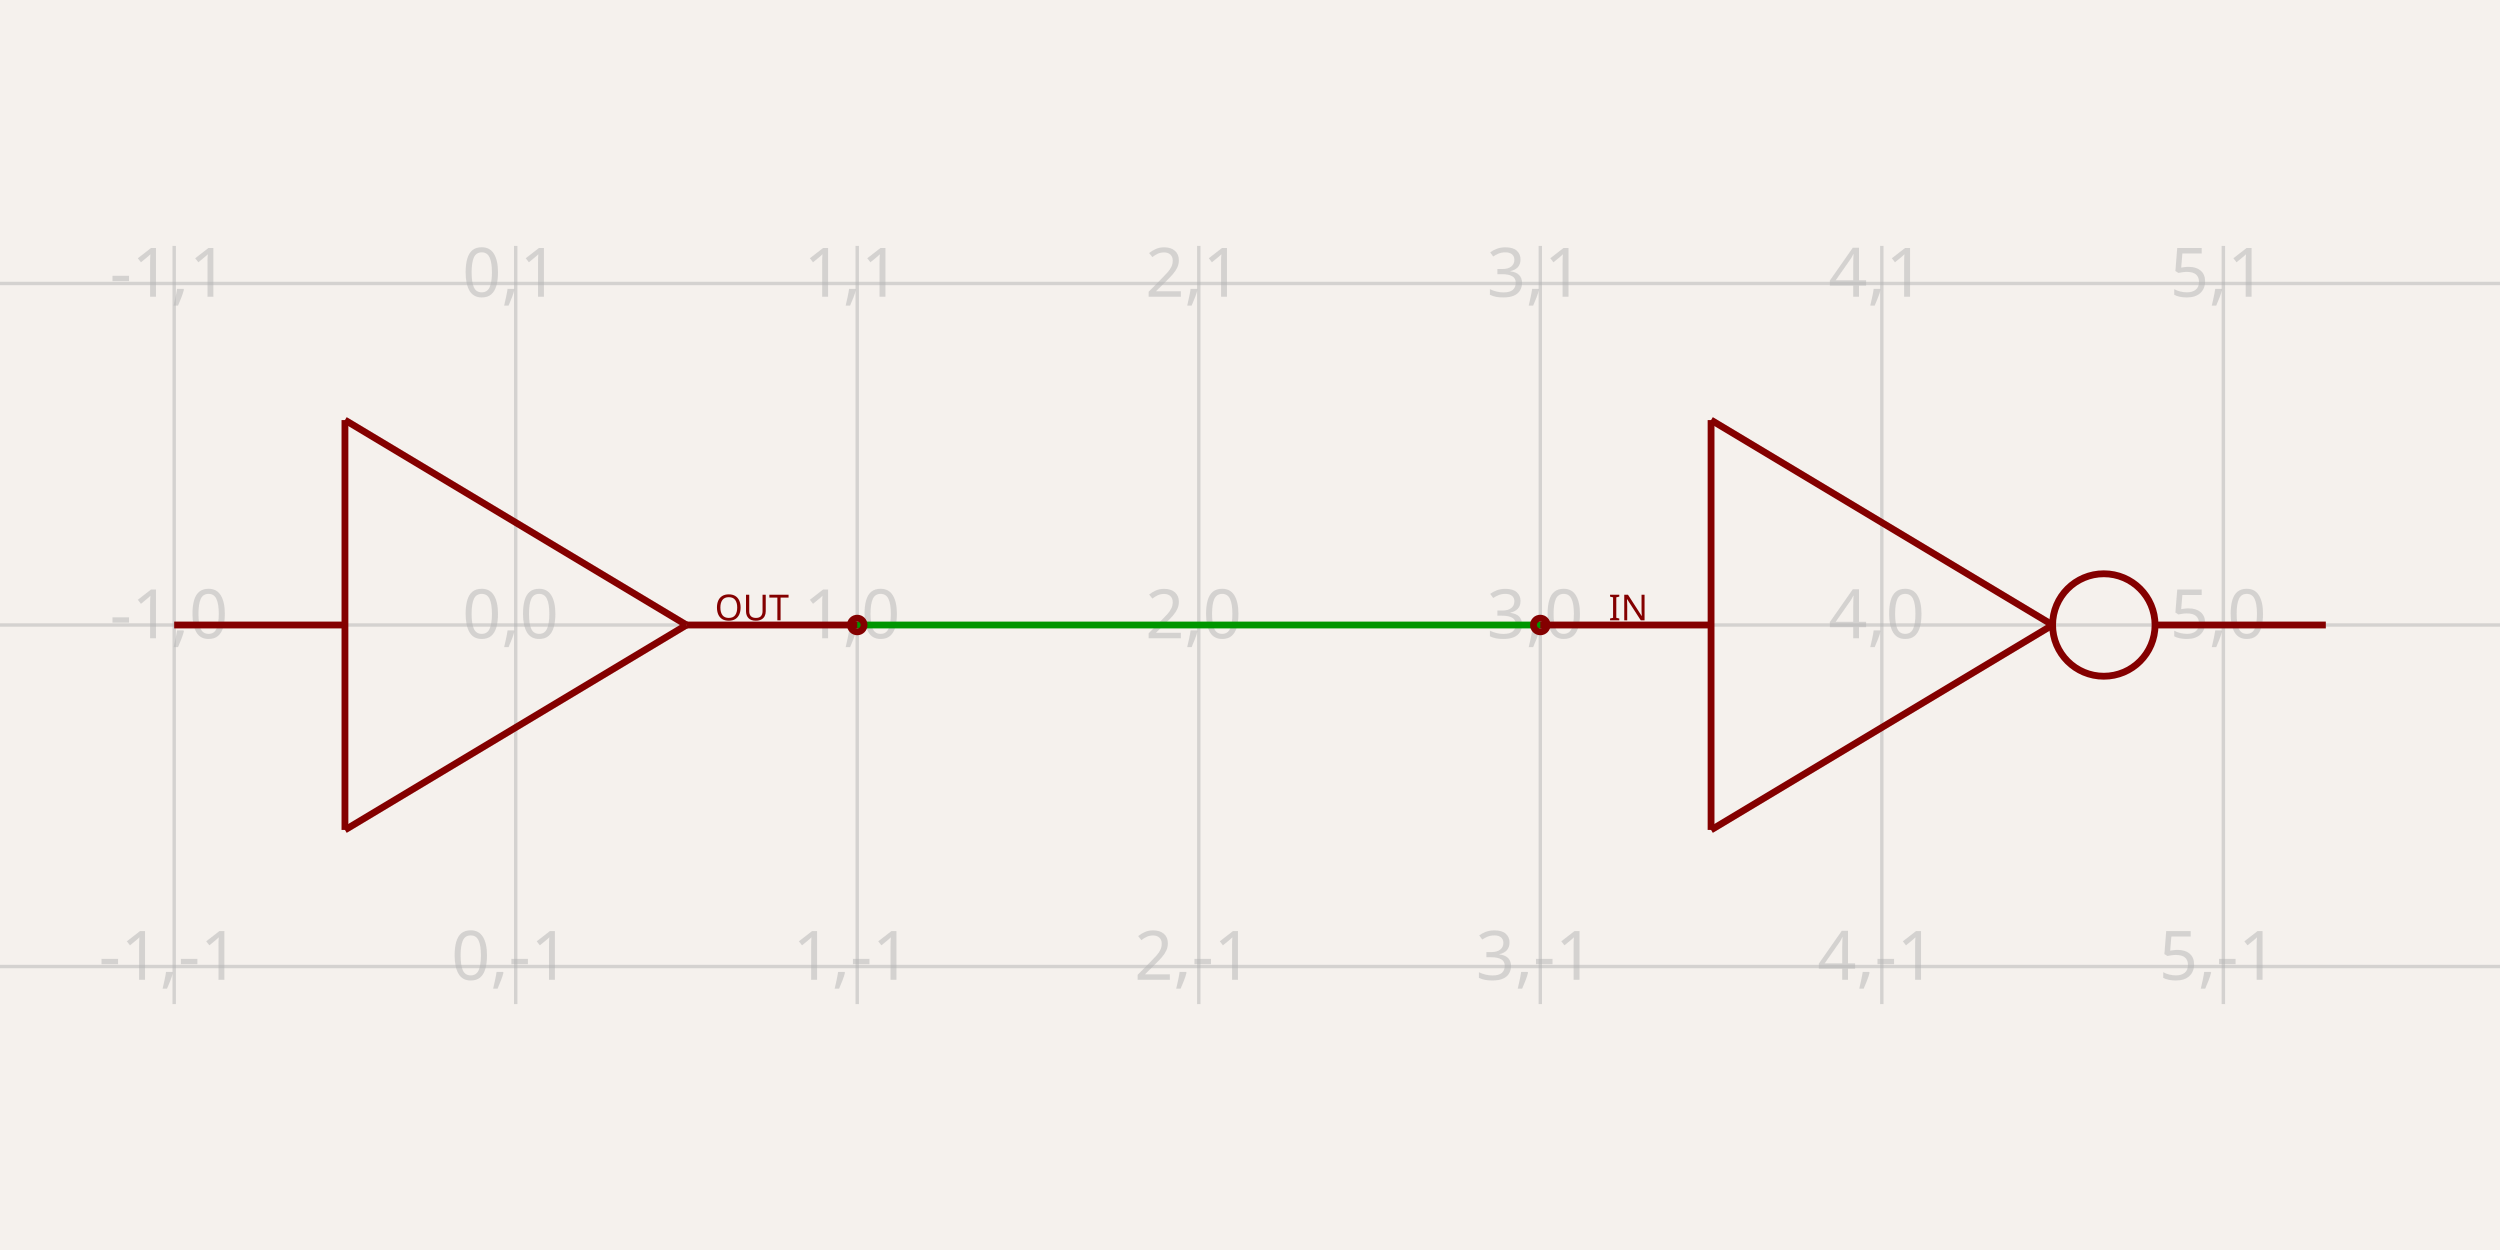
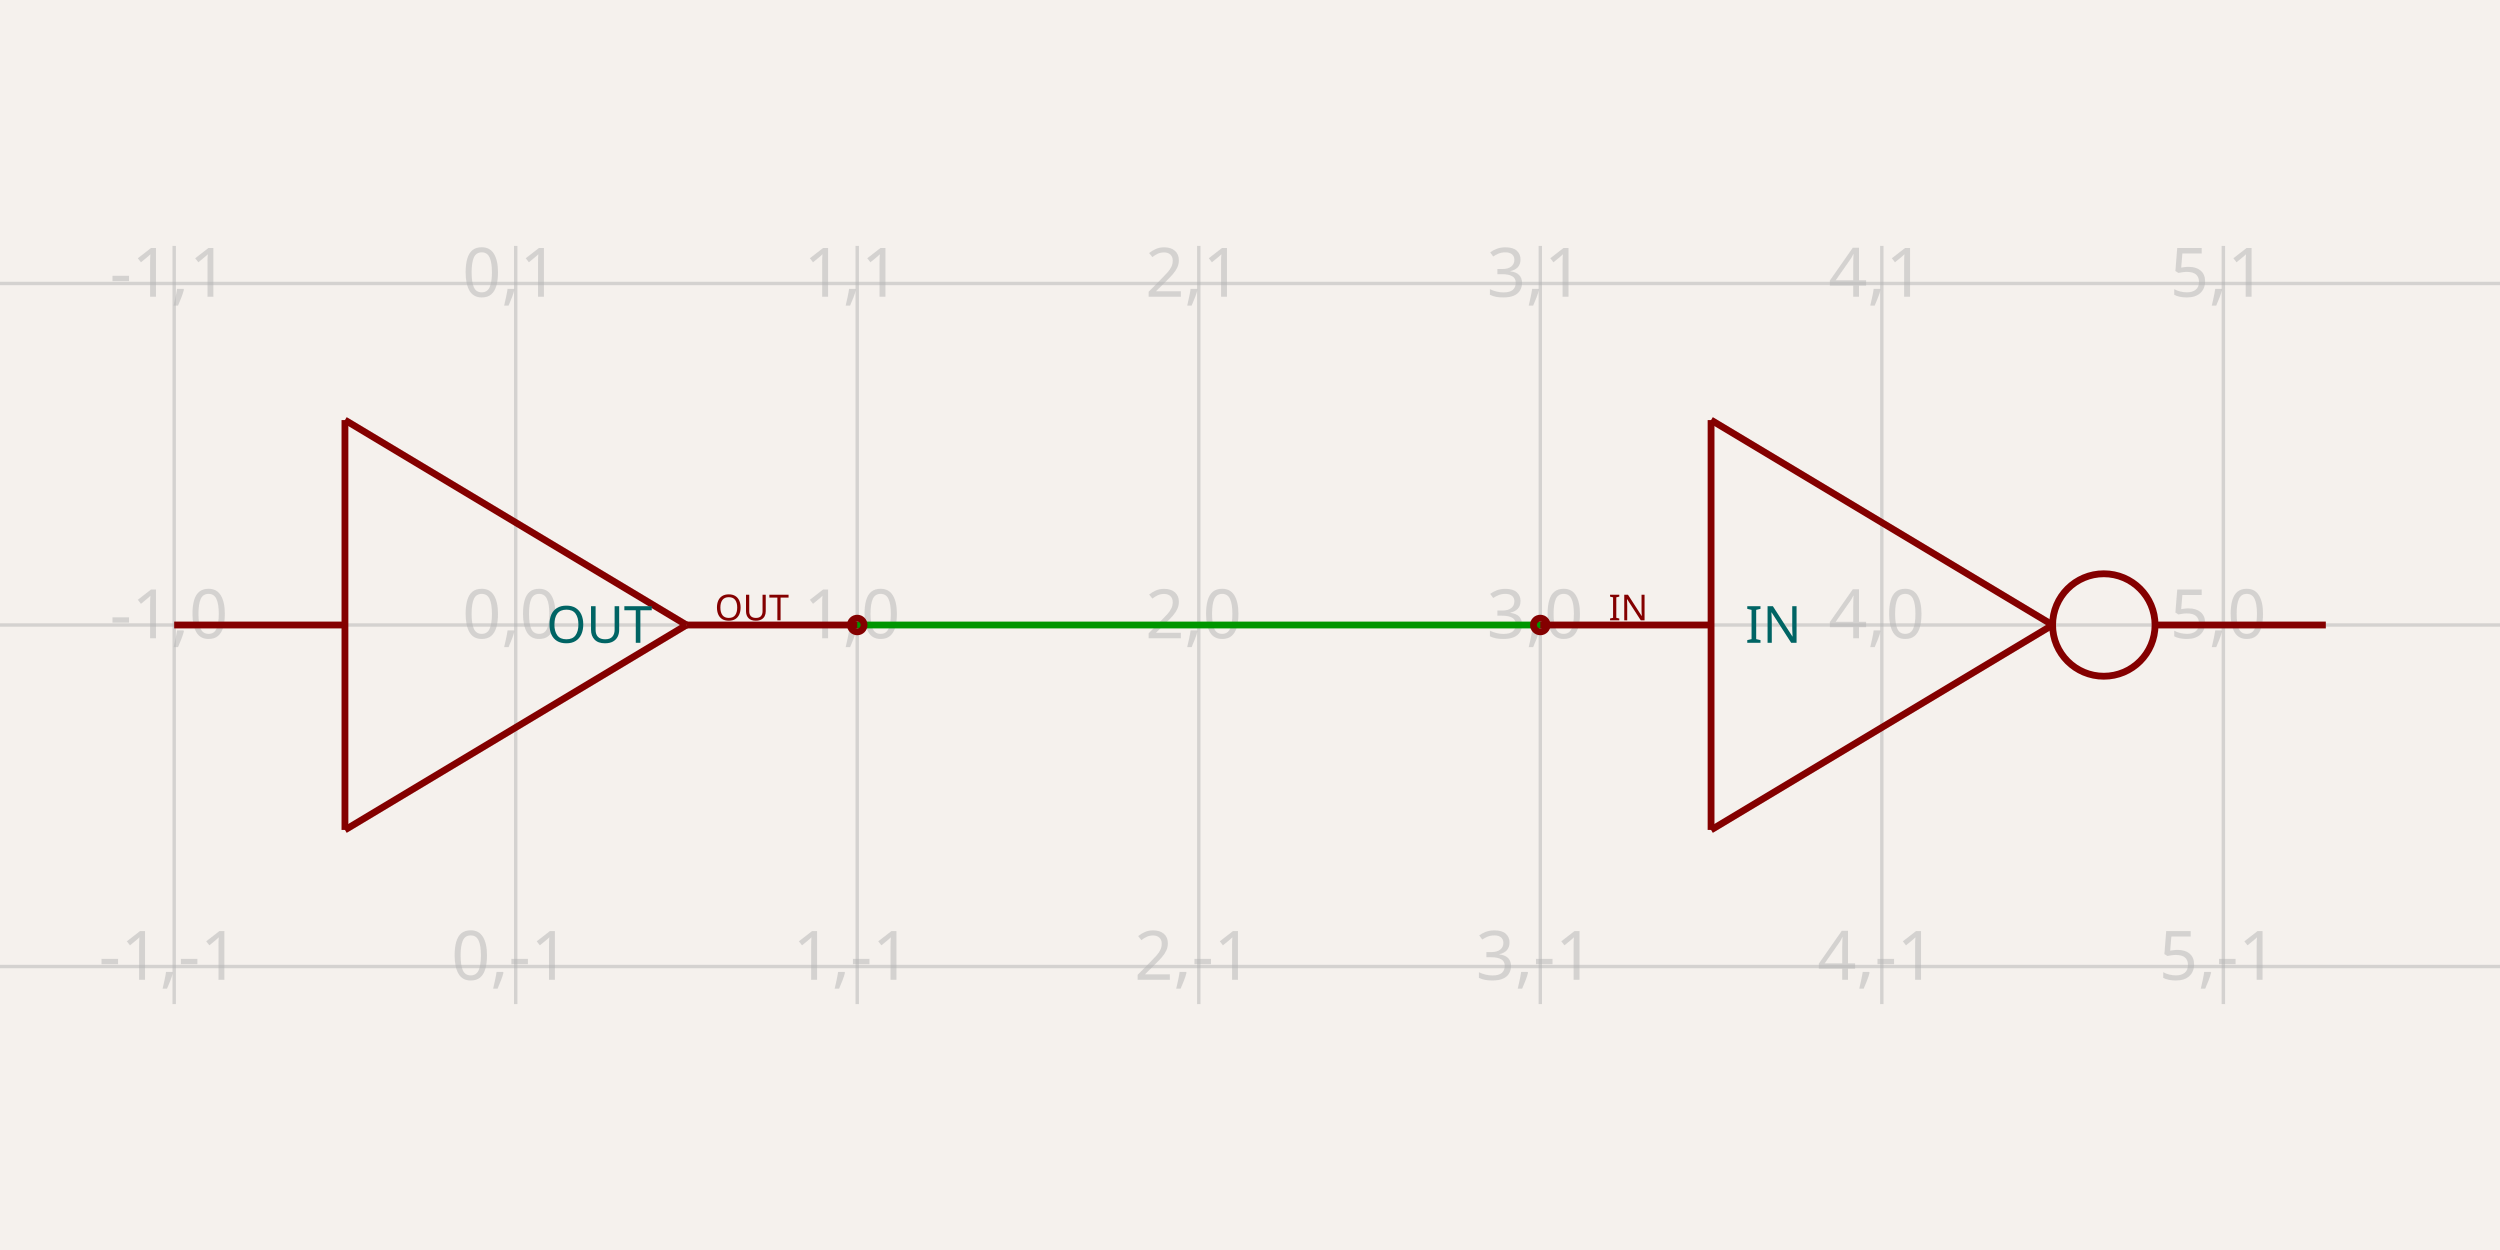
- <svg xmlns="http://www.w3.org/2000/svg" width="1200" height="600" style="background-color: rgb(245, 241, 237)" data-real-to-screen-transform="matrix(163.9344262295,0,0,-163.9344262295,247.5409836066,300)" data-software-used-string="@tscircuit/core@0.0.1123">
+ <svg xmlns="http://www.w3.org/2000/svg" class="tscircuit-schematic" width="1200" height="600" style="background-color: rgb(245, 241, 237)" data-real-to-screen-transform="matrix(163.9344262295,0,0,-163.9344262295,247.5409836066,300)" data-software-used-string="@tscircuit/core@0.0.1404">
  <style>
              .boundary { fill: rgb(245, 241, 237); }
              .schematic-boundary { fill: none; stroke: #fff; }
              .component { fill: none; stroke: rgb(132, 0, 0); }
              .chip { fill: rgb(255, 255, 194); stroke: rgb(132, 0, 0); }
              .component-pin { fill: none; stroke: rgb(132, 0, 0); }
-               /* Basic per-trace hover fallback */
-               .trace:hover {
-                 filter: invert(1);
-               }
-               .trace:hover .trace-crossing-outline {
-                 opacity: 0;
-               }
-               .trace:hover .trace-junction {
-                 filter: invert(1);
-               }
-               /* Net-hover highlighting: when a trace or its overlays are hovered,
-                  invert color for all traces (base + overlays) sharing the same
-                  subcircuit connectivity key. Also hide crossing outline during hover. */
-               svg:has(:is(g.trace[data-subcircuit-connectivity-map-key="unnamedsubcircuit2_connectivity_net0"], g.trace-overlays[data-subcircuit-connectivity-map-key="unnamedsubcircuit2_connectivity_net0"]):hover) :is(g.trace[data-subcircuit-connectivity-map-key="unnamedsubcircuit2_connectivity_net0"], g.trace-overlays[data-subcircuit-connectivity-map-key="unnamedsubcircuit2_connectivity_net0"]) { filter: invert(1); }
- svg:has(:is(g.trace[data-subcircuit-connectivity-map-key="unnamedsubcircuit2_connectivity_net0"], g.trace-overlays[data-subcircuit-connectivity-map-key="unnamedsubcircuit2_connectivity_net0"]):hover) g.trace-overlays[data-subcircuit-connectivity-map-key="unnamedsubcircuit2_connectivity_net0"] .trace-crossing-outline { opacity: 0; }
              .text { font-family: sans-serif; fill: rgb(0, 150, 0); }
              .pin-number { fill: rgb(169, 0, 0); }
              .port-label { fill: rgb(0, 100, 100); }
              .component-name { fill: rgb(0, 100, 100); }
+               
            </style>
  <rect class="boundary" x="0" y="0" width="1200" height="600" />
-   <g class="grid">
+   <g class="grid sch-grid">
    <line x1="-80.328" y1="481.967" x2="-80.328" y2="118.033" stroke="rgb(181, 181, 181)" stroke-width="1.639" stroke-opacity="0.5" />
    <line x1="83.607" y1="481.967" x2="83.607" y2="118.033" stroke="rgb(181, 181, 181)" stroke-width="1.639" stroke-opacity="0.5" />
    <line x1="247.541" y1="481.967" x2="247.541" y2="118.033" stroke="rgb(181, 181, 181)" stroke-width="1.639" stroke-opacity="0.5" />
    <line x1="411.475" y1="481.967" x2="411.475" y2="118.033" stroke="rgb(181, 181, 181)" stroke-width="1.639" stroke-opacity="0.5" />
    <line x1="575.41" y1="481.967" x2="575.41" y2="118.033" stroke="rgb(181, 181, 181)" stroke-width="1.639" stroke-opacity="0.5" />
    <line x1="739.344" y1="481.967" x2="739.344" y2="118.033" stroke="rgb(181, 181, 181)" stroke-width="1.639" stroke-opacity="0.5" />
    <line x1="903.279" y1="481.967" x2="903.279" y2="118.033" stroke="rgb(181, 181, 181)" stroke-width="1.639" stroke-opacity="0.5" />
    <line x1="1067.213" y1="481.967" x2="1067.213" y2="118.033" stroke="rgb(181, 181, 181)" stroke-width="1.639" stroke-opacity="0.5" />
    <line x1="1231.148" y1="481.967" x2="1231.148" y2="118.033" stroke="rgb(181, 181, 181)" stroke-width="1.639" stroke-opacity="0.5" />
    <line x1="5.502442945726216e-11" y1="627.869" x2="1200" y2="627.869" stroke="rgb(181, 181, 181)" stroke-width="1.639" stroke-opacity="0.5" />
    <line x1="5.502442945726216e-11" y1="463.934" x2="1200" y2="463.934" stroke="rgb(181, 181, 181)" stroke-width="1.639" stroke-opacity="0.5" />
    <line x1="5.502442945726216e-11" y1="300" x2="1200" y2="300" stroke="rgb(181, 181, 181)" stroke-width="1.639" stroke-opacity="0.5" />
    <line x1="5.502442945726216e-11" y1="136.066" x2="1200" y2="136.066" stroke="rgb(181, 181, 181)" stroke-width="1.639" stroke-opacity="0.5" />
    <line x1="5.502442945726216e-11" y1="-27.869" x2="1200" y2="-27.869" stroke="rgb(181, 181, 181)" stroke-width="1.639" stroke-opacity="0.5" />
    <text x="-82.828" y="622.869" fill="rgb(181, 181, 181)" font-size="32.787" fill-opacity="0.5" text-anchor="middle" dominant-baseline="middle" font-family="sans-serif">-2,-2</text>
    <text x="-82.828" y="458.934" fill="rgb(181, 181, 181)" font-size="32.787" fill-opacity="0.5" text-anchor="middle" dominant-baseline="middle" font-family="sans-serif">-2,-1</text>
    <text x="-82.828" y="295" fill="rgb(181, 181, 181)" font-size="32.787" fill-opacity="0.5" text-anchor="middle" dominant-baseline="middle" font-family="sans-serif">-2,0</text>
    <text x="-82.828" y="131.066" fill="rgb(181, 181, 181)" font-size="32.787" fill-opacity="0.5" text-anchor="middle" dominant-baseline="middle" font-family="sans-serif">-2,1</text>
    <text x="-82.828" y="-32.869" fill="rgb(181, 181, 181)" font-size="32.787" fill-opacity="0.5" text-anchor="middle" dominant-baseline="middle" font-family="sans-serif">-2,2</text>
    <text x="81.107" y="622.869" fill="rgb(181, 181, 181)" font-size="32.787" fill-opacity="0.5" text-anchor="middle" dominant-baseline="middle" font-family="sans-serif">-1,-2</text>
    <text x="81.107" y="458.934" fill="rgb(181, 181, 181)" font-size="32.787" fill-opacity="0.5" text-anchor="middle" dominant-baseline="middle" font-family="sans-serif">-1,-1</text>
    <text x="81.107" y="295" fill="rgb(181, 181, 181)" font-size="32.787" fill-opacity="0.5" text-anchor="middle" dominant-baseline="middle" font-family="sans-serif">-1,0</text>
    <text x="81.107" y="131.066" fill="rgb(181, 181, 181)" font-size="32.787" fill-opacity="0.5" text-anchor="middle" dominant-baseline="middle" font-family="sans-serif">-1,1</text>
    <text x="81.107" y="-32.869" fill="rgb(181, 181, 181)" font-size="32.787" fill-opacity="0.5" text-anchor="middle" dominant-baseline="middle" font-family="sans-serif">-1,2</text>
    <text x="245.041" y="622.869" fill="rgb(181, 181, 181)" font-size="32.787" fill-opacity="0.5" text-anchor="middle" dominant-baseline="middle" font-family="sans-serif">0,-2</text>
    <text x="245.041" y="458.934" fill="rgb(181, 181, 181)" font-size="32.787" fill-opacity="0.5" text-anchor="middle" dominant-baseline="middle" font-family="sans-serif">0,-1</text>
    <text x="245.041" y="295" fill="rgb(181, 181, 181)" font-size="32.787" fill-opacity="0.5" text-anchor="middle" dominant-baseline="middle" font-family="sans-serif">0,0</text>
    <text x="245.041" y="131.066" fill="rgb(181, 181, 181)" font-size="32.787" fill-opacity="0.5" text-anchor="middle" dominant-baseline="middle" font-family="sans-serif">0,1</text>
    <text x="245.041" y="-32.869" fill="rgb(181, 181, 181)" font-size="32.787" fill-opacity="0.5" text-anchor="middle" dominant-baseline="middle" font-family="sans-serif">0,2</text>
    <text x="408.975" y="622.869" fill="rgb(181, 181, 181)" font-size="32.787" fill-opacity="0.5" text-anchor="middle" dominant-baseline="middle" font-family="sans-serif">1,-2</text>
    <text x="408.975" y="458.934" fill="rgb(181, 181, 181)" font-size="32.787" fill-opacity="0.5" text-anchor="middle" dominant-baseline="middle" font-family="sans-serif">1,-1</text>
    <text x="408.975" y="295" fill="rgb(181, 181, 181)" font-size="32.787" fill-opacity="0.5" text-anchor="middle" dominant-baseline="middle" font-family="sans-serif">1,0</text>
    <text x="408.975" y="131.066" fill="rgb(181, 181, 181)" font-size="32.787" fill-opacity="0.5" text-anchor="middle" dominant-baseline="middle" font-family="sans-serif">1,1</text>
    <text x="408.975" y="-32.869" fill="rgb(181, 181, 181)" font-size="32.787" fill-opacity="0.5" text-anchor="middle" dominant-baseline="middle" font-family="sans-serif">1,2</text>
    <text x="572.91" y="622.869" fill="rgb(181, 181, 181)" font-size="32.787" fill-opacity="0.5" text-anchor="middle" dominant-baseline="middle" font-family="sans-serif">2,-2</text>
    <text x="572.91" y="458.934" fill="rgb(181, 181, 181)" font-size="32.787" fill-opacity="0.5" text-anchor="middle" dominant-baseline="middle" font-family="sans-serif">2,-1</text>
    <text x="572.91" y="295" fill="rgb(181, 181, 181)" font-size="32.787" fill-opacity="0.5" text-anchor="middle" dominant-baseline="middle" font-family="sans-serif">2,0</text>
    <text x="572.91" y="131.066" fill="rgb(181, 181, 181)" font-size="32.787" fill-opacity="0.5" text-anchor="middle" dominant-baseline="middle" font-family="sans-serif">2,1</text>
    <text x="572.91" y="-32.869" fill="rgb(181, 181, 181)" font-size="32.787" fill-opacity="0.5" text-anchor="middle" dominant-baseline="middle" font-family="sans-serif">2,2</text>
    <text x="736.844" y="622.869" fill="rgb(181, 181, 181)" font-size="32.787" fill-opacity="0.5" text-anchor="middle" dominant-baseline="middle" font-family="sans-serif">3,-2</text>
    <text x="736.844" y="458.934" fill="rgb(181, 181, 181)" font-size="32.787" fill-opacity="0.5" text-anchor="middle" dominant-baseline="middle" font-family="sans-serif">3,-1</text>
    <text x="736.844" y="295" fill="rgb(181, 181, 181)" font-size="32.787" fill-opacity="0.5" text-anchor="middle" dominant-baseline="middle" font-family="sans-serif">3,0</text>
    <text x="736.844" y="131.066" fill="rgb(181, 181, 181)" font-size="32.787" fill-opacity="0.5" text-anchor="middle" dominant-baseline="middle" font-family="sans-serif">3,1</text>
    <text x="736.844" y="-32.869" fill="rgb(181, 181, 181)" font-size="32.787" fill-opacity="0.5" text-anchor="middle" dominant-baseline="middle" font-family="sans-serif">3,2</text>
    <text x="900.779" y="622.869" fill="rgb(181, 181, 181)" font-size="32.787" fill-opacity="0.5" text-anchor="middle" dominant-baseline="middle" font-family="sans-serif">4,-2</text>
    <text x="900.779" y="458.934" fill="rgb(181, 181, 181)" font-size="32.787" fill-opacity="0.5" text-anchor="middle" dominant-baseline="middle" font-family="sans-serif">4,-1</text>
    <text x="900.779" y="295" fill="rgb(181, 181, 181)" font-size="32.787" fill-opacity="0.5" text-anchor="middle" dominant-baseline="middle" font-family="sans-serif">4,0</text>
    <text x="900.779" y="131.066" fill="rgb(181, 181, 181)" font-size="32.787" fill-opacity="0.5" text-anchor="middle" dominant-baseline="middle" font-family="sans-serif">4,1</text>
    <text x="900.779" y="-32.869" fill="rgb(181, 181, 181)" font-size="32.787" fill-opacity="0.5" text-anchor="middle" dominant-baseline="middle" font-family="sans-serif">4,2</text>
    <text x="1064.713" y="622.869" fill="rgb(181, 181, 181)" font-size="32.787" fill-opacity="0.5" text-anchor="middle" dominant-baseline="middle" font-family="sans-serif">5,-2</text>
    <text x="1064.713" y="458.934" fill="rgb(181, 181, 181)" font-size="32.787" fill-opacity="0.5" text-anchor="middle" dominant-baseline="middle" font-family="sans-serif">5,-1</text>
    <text x="1064.713" y="295" fill="rgb(181, 181, 181)" font-size="32.787" fill-opacity="0.5" text-anchor="middle" dominant-baseline="middle" font-family="sans-serif">5,0</text>
    <text x="1064.713" y="131.066" fill="rgb(181, 181, 181)" font-size="32.787" fill-opacity="0.5" text-anchor="middle" dominant-baseline="middle" font-family="sans-serif">5,1</text>
    <text x="1064.713" y="-32.869" fill="rgb(181, 181, 181)" font-size="32.787" fill-opacity="0.5" text-anchor="middle" dominant-baseline="middle" font-family="sans-serif">5,2</text>
    <text x="1228.648" y="622.869" fill="rgb(181, 181, 181)" font-size="32.787" fill-opacity="0.5" text-anchor="middle" dominant-baseline="middle" font-family="sans-serif">6,-2</text>
    <text x="1228.648" y="458.934" fill="rgb(181, 181, 181)" font-size="32.787" fill-opacity="0.5" text-anchor="middle" dominant-baseline="middle" font-family="sans-serif">6,-1</text>
    <text x="1228.648" y="295" fill="rgb(181, 181, 181)" font-size="32.787" fill-opacity="0.5" text-anchor="middle" dominant-baseline="middle" font-family="sans-serif">6,0</text>
    <text x="1228.648" y="131.066" fill="rgb(181, 181, 181)" font-size="32.787" fill-opacity="0.5" text-anchor="middle" dominant-baseline="middle" font-family="sans-serif">6,1</text>
    <text x="1228.648" y="-32.869" fill="rgb(181, 181, 181)" font-size="32.787" fill-opacity="0.5" text-anchor="middle" dominant-baseline="middle" font-family="sans-serif">6,2</text>
  </g>
-   <g class="trace" data-layer="base" data-circuit-json-type="schematic_trace" data-schematic-trace-id="schematic_trace_0" data-subcircuit-connectivity-map-key="unnamedsubcircuit2_connectivity_net0">
-     <path d="M 739.344 300 L 411.475 300" class="trace-invisible-hover-outline" stroke="rgb(0, 150, 0)" fill="none" stroke-width="26.23px" stroke-linecap="round" opacity="0" stroke-linejoin="round" />
-     <path d="M 739.344 300 L 411.475 300" stroke="rgb(0, 150, 0)" fill="none" stroke-width="3.279px" stroke-linecap="round" stroke-linejoin="round" />
+   <g class="trace sch-trace" data-layer="base" data-circuit-json-type="schematic_trace" data-schematic-trace-id="schematic_trace_0" data-subcircuit-connectivity-map-key="unnamedsubcircuitsubcircuit_source_group_0_connectivity_net0">
+     <path d="M 739.344 300 L 411.475 300" class="trace-invisible-hover-outline sch-trace-hitbox" stroke="rgb(0, 150, 0)" fill="none" stroke-width="26.23px" stroke-linecap="round" opacity="0" stroke-linejoin="round" />
+     <path class="sch-trace-path" d="M 739.344 300 L 411.475 300" stroke="rgb(0, 150, 0)" fill="none" stroke-width="3.279px" stroke-linecap="round" stroke-linejoin="round" />
  </g>
-   <g class="trace-overlays" data-layer="overlay" data-circuit-json-type="schematic_trace" data-schematic-trace-id="schematic_trace_0" data-subcircuit-connectivity-map-key="unnamedsubcircuit2_connectivity_net0" />
-   <g data-circuit-json-type="schematic_component" data-schematic-component-id="schematic_component_0">
-     <line x1="165.574" y1="398.361" x2="165.574" y2="201.639" stroke="rgba(132, 0, 0)" stroke-width="3.279" data-schematic-line-id="schematic_line_0" data-schematic-component-id="schematic_component_0" />
-     <line x1="165.574" y1="201.639" x2="329.508" y2="300" stroke="rgba(132, 0, 0)" stroke-width="3.279" data-schematic-line-id="schematic_line_1" data-schematic-component-id="schematic_component_0" />
-     <line x1="329.508" y1="300" x2="165.574" y2="398.361" stroke="rgba(132, 0, 0)" stroke-width="3.279" data-schematic-line-id="schematic_line_2" data-schematic-component-id="schematic_component_0" />
-     <line x1="83.607" y1="300" x2="165.574" y2="300" stroke="rgba(132, 0, 0)" stroke-width="3.279" data-schematic-line-id="schematic_line_3" data-schematic-component-id="schematic_component_0" />
-     <line x1="329.508" y1="300" x2="411.475" y2="300" stroke="rgba(132, 0, 0)" stroke-width="3.279" data-schematic-line-id="schematic_line_4" data-schematic-component-id="schematic_component_0" />
+   <g class="trace-overlays sch-trace-overlays" data-layer="overlay" data-circuit-json-type="schematic_trace" data-schematic-trace-id="schematic_trace_0" data-subcircuit-connectivity-map-key="unnamedsubcircuitsubcircuit_source_group_0_connectivity_net0" />
+   <g class="sch-component" data-circuit-json-type="schematic_component" data-schematic-component-id="schematic_component_0">
+     <line class="sch-line" x1="165.574" y1="398.361" x2="165.574" y2="201.639" stroke="rgba(132, 0, 0)" stroke-width="3.279" data-schematic-line-id="schematic_line_0" data-schematic-component-id="schematic_component_0" />
+     <line class="sch-line" x1="165.574" y1="201.639" x2="329.508" y2="300" stroke="rgba(132, 0, 0)" stroke-width="3.279" data-schematic-line-id="schematic_line_1" data-schematic-component-id="schematic_component_0" />
+     <line class="sch-line" x1="329.508" y1="300" x2="165.574" y2="398.361" stroke="rgba(132, 0, 0)" stroke-width="3.279" data-schematic-line-id="schematic_line_2" data-schematic-component-id="schematic_component_0" />
+     <line class="sch-line" x1="83.607" y1="300" x2="165.574" y2="300" stroke="rgba(132, 0, 0)" stroke-width="3.279" data-schematic-line-id="schematic_line_3" data-schematic-component-id="schematic_component_0" />
+     <line class="sch-line" x1="329.508" y1="300" x2="411.475" y2="300" stroke="rgba(132, 0, 0)" stroke-width="3.279" data-schematic-line-id="schematic_line_4" data-schematic-component-id="schematic_component_0" />
+     <text class="port-label sch-pin-label" x="313.115" y="300" style="font-family: sans-serif;" fill="rgb(0, 100, 100)" text-anchor="end" dominant-baseline="middle" font-size="24.59px" transform="">OUT</text>
  </g>
-   <g data-circuit-json-type="schematic_component" data-schematic-component-id="schematic_component_1">
-     <line x1="821.311" y1="398.361" x2="821.311" y2="201.639" stroke="rgba(132, 0, 0)" stroke-width="3.279" data-schematic-line-id="schematic_line_5" data-schematic-component-id="schematic_component_1" />
-     <line x1="821.311" y1="201.639" x2="985.246" y2="300" stroke="rgba(132, 0, 0)" stroke-width="3.279" data-schematic-line-id="schematic_line_6" data-schematic-component-id="schematic_component_1" />
-     <line x1="985.246" y1="300" x2="821.311" y2="398.361" stroke="rgba(132, 0, 0)" stroke-width="3.279" data-schematic-line-id="schematic_line_7" data-schematic-component-id="schematic_component_1" />
-     <circle cx="1009.836" cy="300" r="24.59" fill="none" stroke="rgba(132, 0, 0)" stroke-width="3.279" data-schematic-circle-id="schematic_circle_0" data-schematic-component-id="schematic_component_1" />
-     <line x1="739.344" y1="300" x2="821.311" y2="300" stroke="rgba(132, 0, 0)" stroke-width="3.279" data-schematic-line-id="schematic_line_8" data-schematic-component-id="schematic_component_1" />
-     <line x1="1034.426" y1="300" x2="1116.393" y2="300" stroke="rgba(132, 0, 0)" stroke-width="3.279" data-schematic-line-id="schematic_line_9" data-schematic-component-id="schematic_component_1" />
+   <g class="sch-component" data-circuit-json-type="schematic_component" data-schematic-component-id="schematic_component_1">
+     <line class="sch-line" x1="821.311" y1="398.361" x2="821.311" y2="201.639" stroke="rgba(132, 0, 0)" stroke-width="3.279" data-schematic-line-id="schematic_line_5" data-schematic-component-id="schematic_component_1" />
+     <line class="sch-line" x1="821.311" y1="201.639" x2="985.246" y2="300" stroke="rgba(132, 0, 0)" stroke-width="3.279" data-schematic-line-id="schematic_line_6" data-schematic-component-id="schematic_component_1" />
+     <line class="sch-line" x1="985.246" y1="300" x2="821.311" y2="398.361" stroke="rgba(132, 0, 0)" stroke-width="3.279" data-schematic-line-id="schematic_line_7" data-schematic-component-id="schematic_component_1" />
+     <circle class="sch-circle" cx="1009.836" cy="300" r="24.59" fill="none" stroke="rgba(132, 0, 0)" stroke-width="3.279" data-schematic-circle-id="schematic_circle_0" data-schematic-component-id="schematic_component_1" />
+     <line class="sch-line" x1="739.344" y1="300" x2="821.311" y2="300" stroke="rgba(132, 0, 0)" stroke-width="3.279" data-schematic-line-id="schematic_line_8" data-schematic-component-id="schematic_component_1" />
+     <line class="sch-line" x1="1034.426" y1="300" x2="1116.393" y2="300" stroke="rgba(132, 0, 0)" stroke-width="3.279" data-schematic-line-id="schematic_line_9" data-schematic-component-id="schematic_component_1" />
+     <text class="port-label sch-pin-label" x="837.705" y="300" style="font-family: sans-serif;" fill="rgb(0, 100, 100)" text-anchor="start" dominant-baseline="middle" font-size="24.59px" transform="">IN</text>
  </g>
-   <g class="schematic-port-hover" data-schematic-port-id="source_port_0">
+   <g class="schematic-port-hover sch-port-hover" data-schematic-port-id="source_port_0">
    <circle cx="411.475" cy="300" r="6.557" fill="red" opacity="0" />
  </g>
-   <g class="schematic-port-hover" data-schematic-port-id="source_port_1">
+   <g class="schematic-port-hover sch-port-hover" data-schematic-port-id="source_port_1">
    <circle cx="739.344" cy="300" r="6.557" fill="red" opacity="0" />
  </g>
-   <circle class="component-pin" cx="411.475" cy="300" r="3.279" fill="none" stroke="rgb(132, 0, 0)" stroke-width="3.279" data-schematic-port-id="schematic_port_0" />
-   <text class="port-indicator-label" x="378.689" y="291.803" fill="rgb(132, 0, 0)" font-family="sans-serif" font-size="17.213px" text-anchor="end" dominant-baseline="middle">OUT</text>
-   <circle class="component-pin" cx="739.344" cy="300" r="3.279" fill="none" stroke="rgb(132, 0, 0)" stroke-width="3.279" data-schematic-port-id="schematic_port_1" />
-   <text class="port-indicator-label" x="772.131" y="291.803" fill="rgb(132, 0, 0)" font-family="sans-serif" font-size="17.213px" text-anchor="start" dominant-baseline="middle">IN</text>
+   <circle class="component-pin sch-component-pin sch-port-indicator" cx="411.475" cy="300" r="3.279" fill="none" stroke="rgb(132, 0, 0)" stroke-width="3.279" data-schematic-port-id="schematic_port_0" />
+   <text class="port-indicator-label sch-port-label" x="378.689" y="291.803" fill="rgb(132, 0, 0)" font-family="sans-serif" font-size="17.213px" text-anchor="end" dominant-baseline="middle">OUT</text>
+   <circle class="component-pin sch-component-pin sch-port-indicator" cx="739.344" cy="300" r="3.279" fill="none" stroke="rgb(132, 0, 0)" stroke-width="3.279" data-schematic-port-id="schematic_port_1" />
+   <text class="port-indicator-label sch-port-label" x="772.131" y="291.803" fill="rgb(132, 0, 0)" font-family="sans-serif" font-size="17.213px" text-anchor="start" dominant-baseline="middle">IN</text>
</svg>
